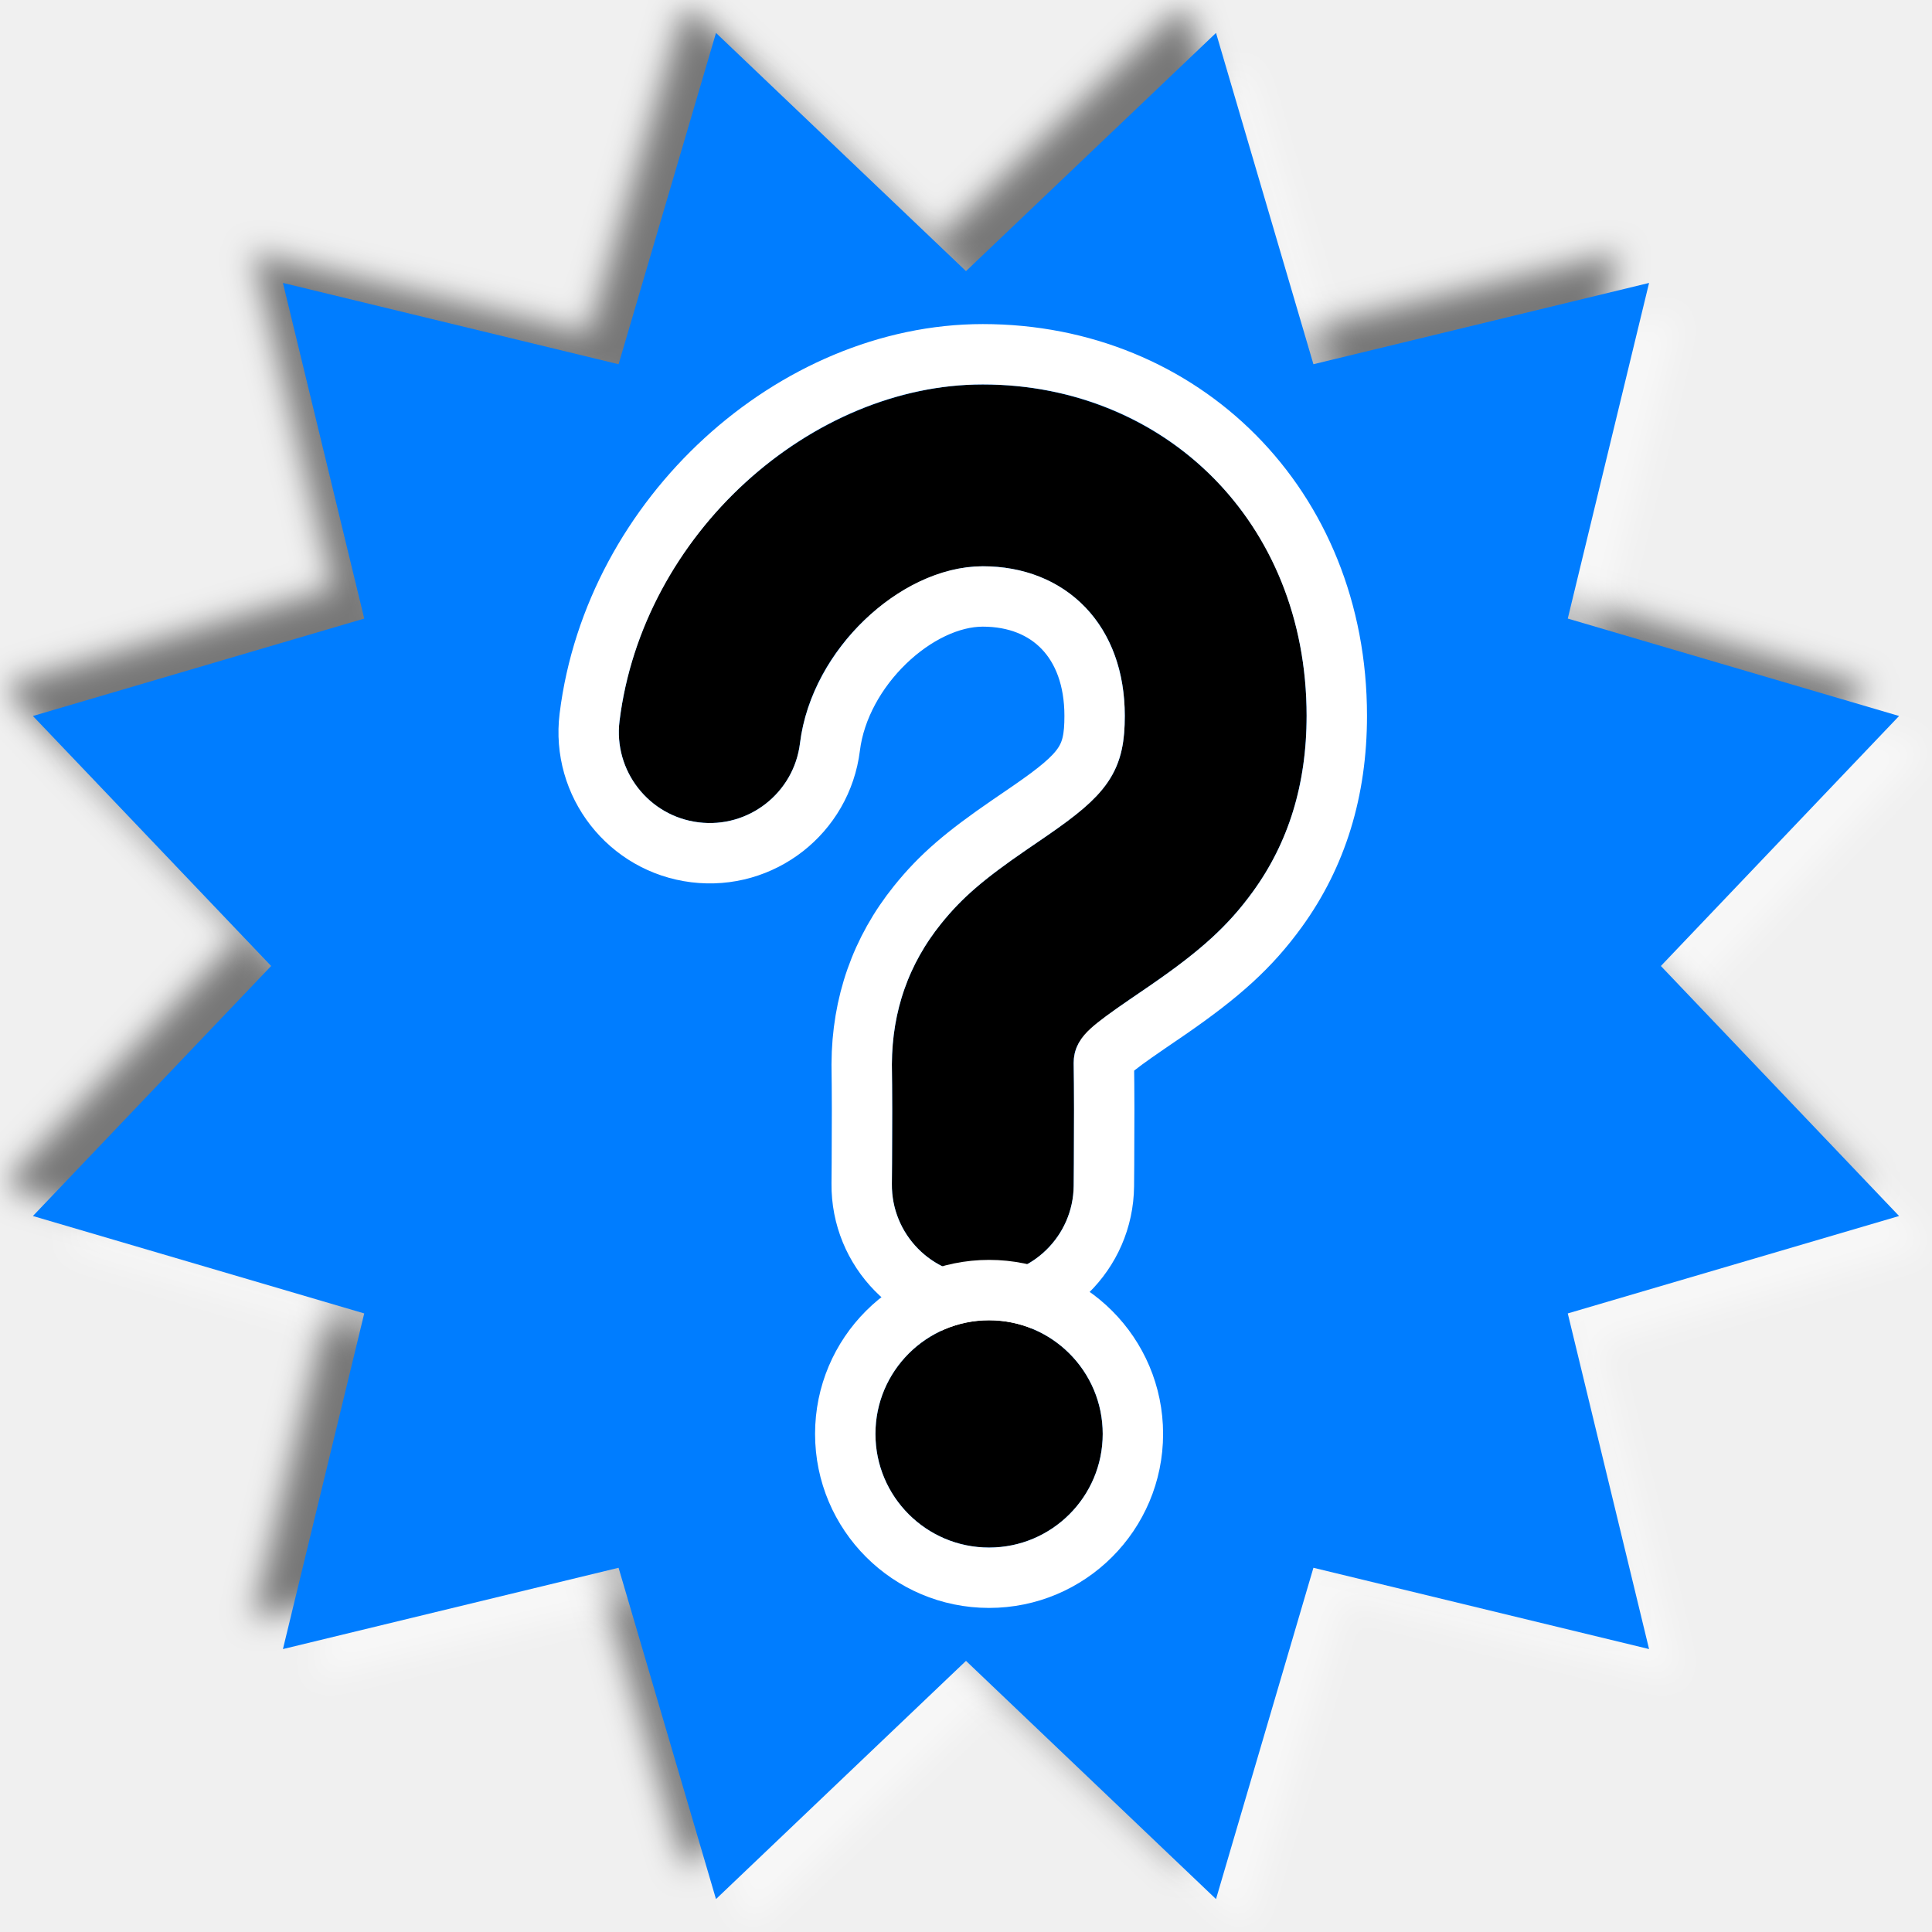
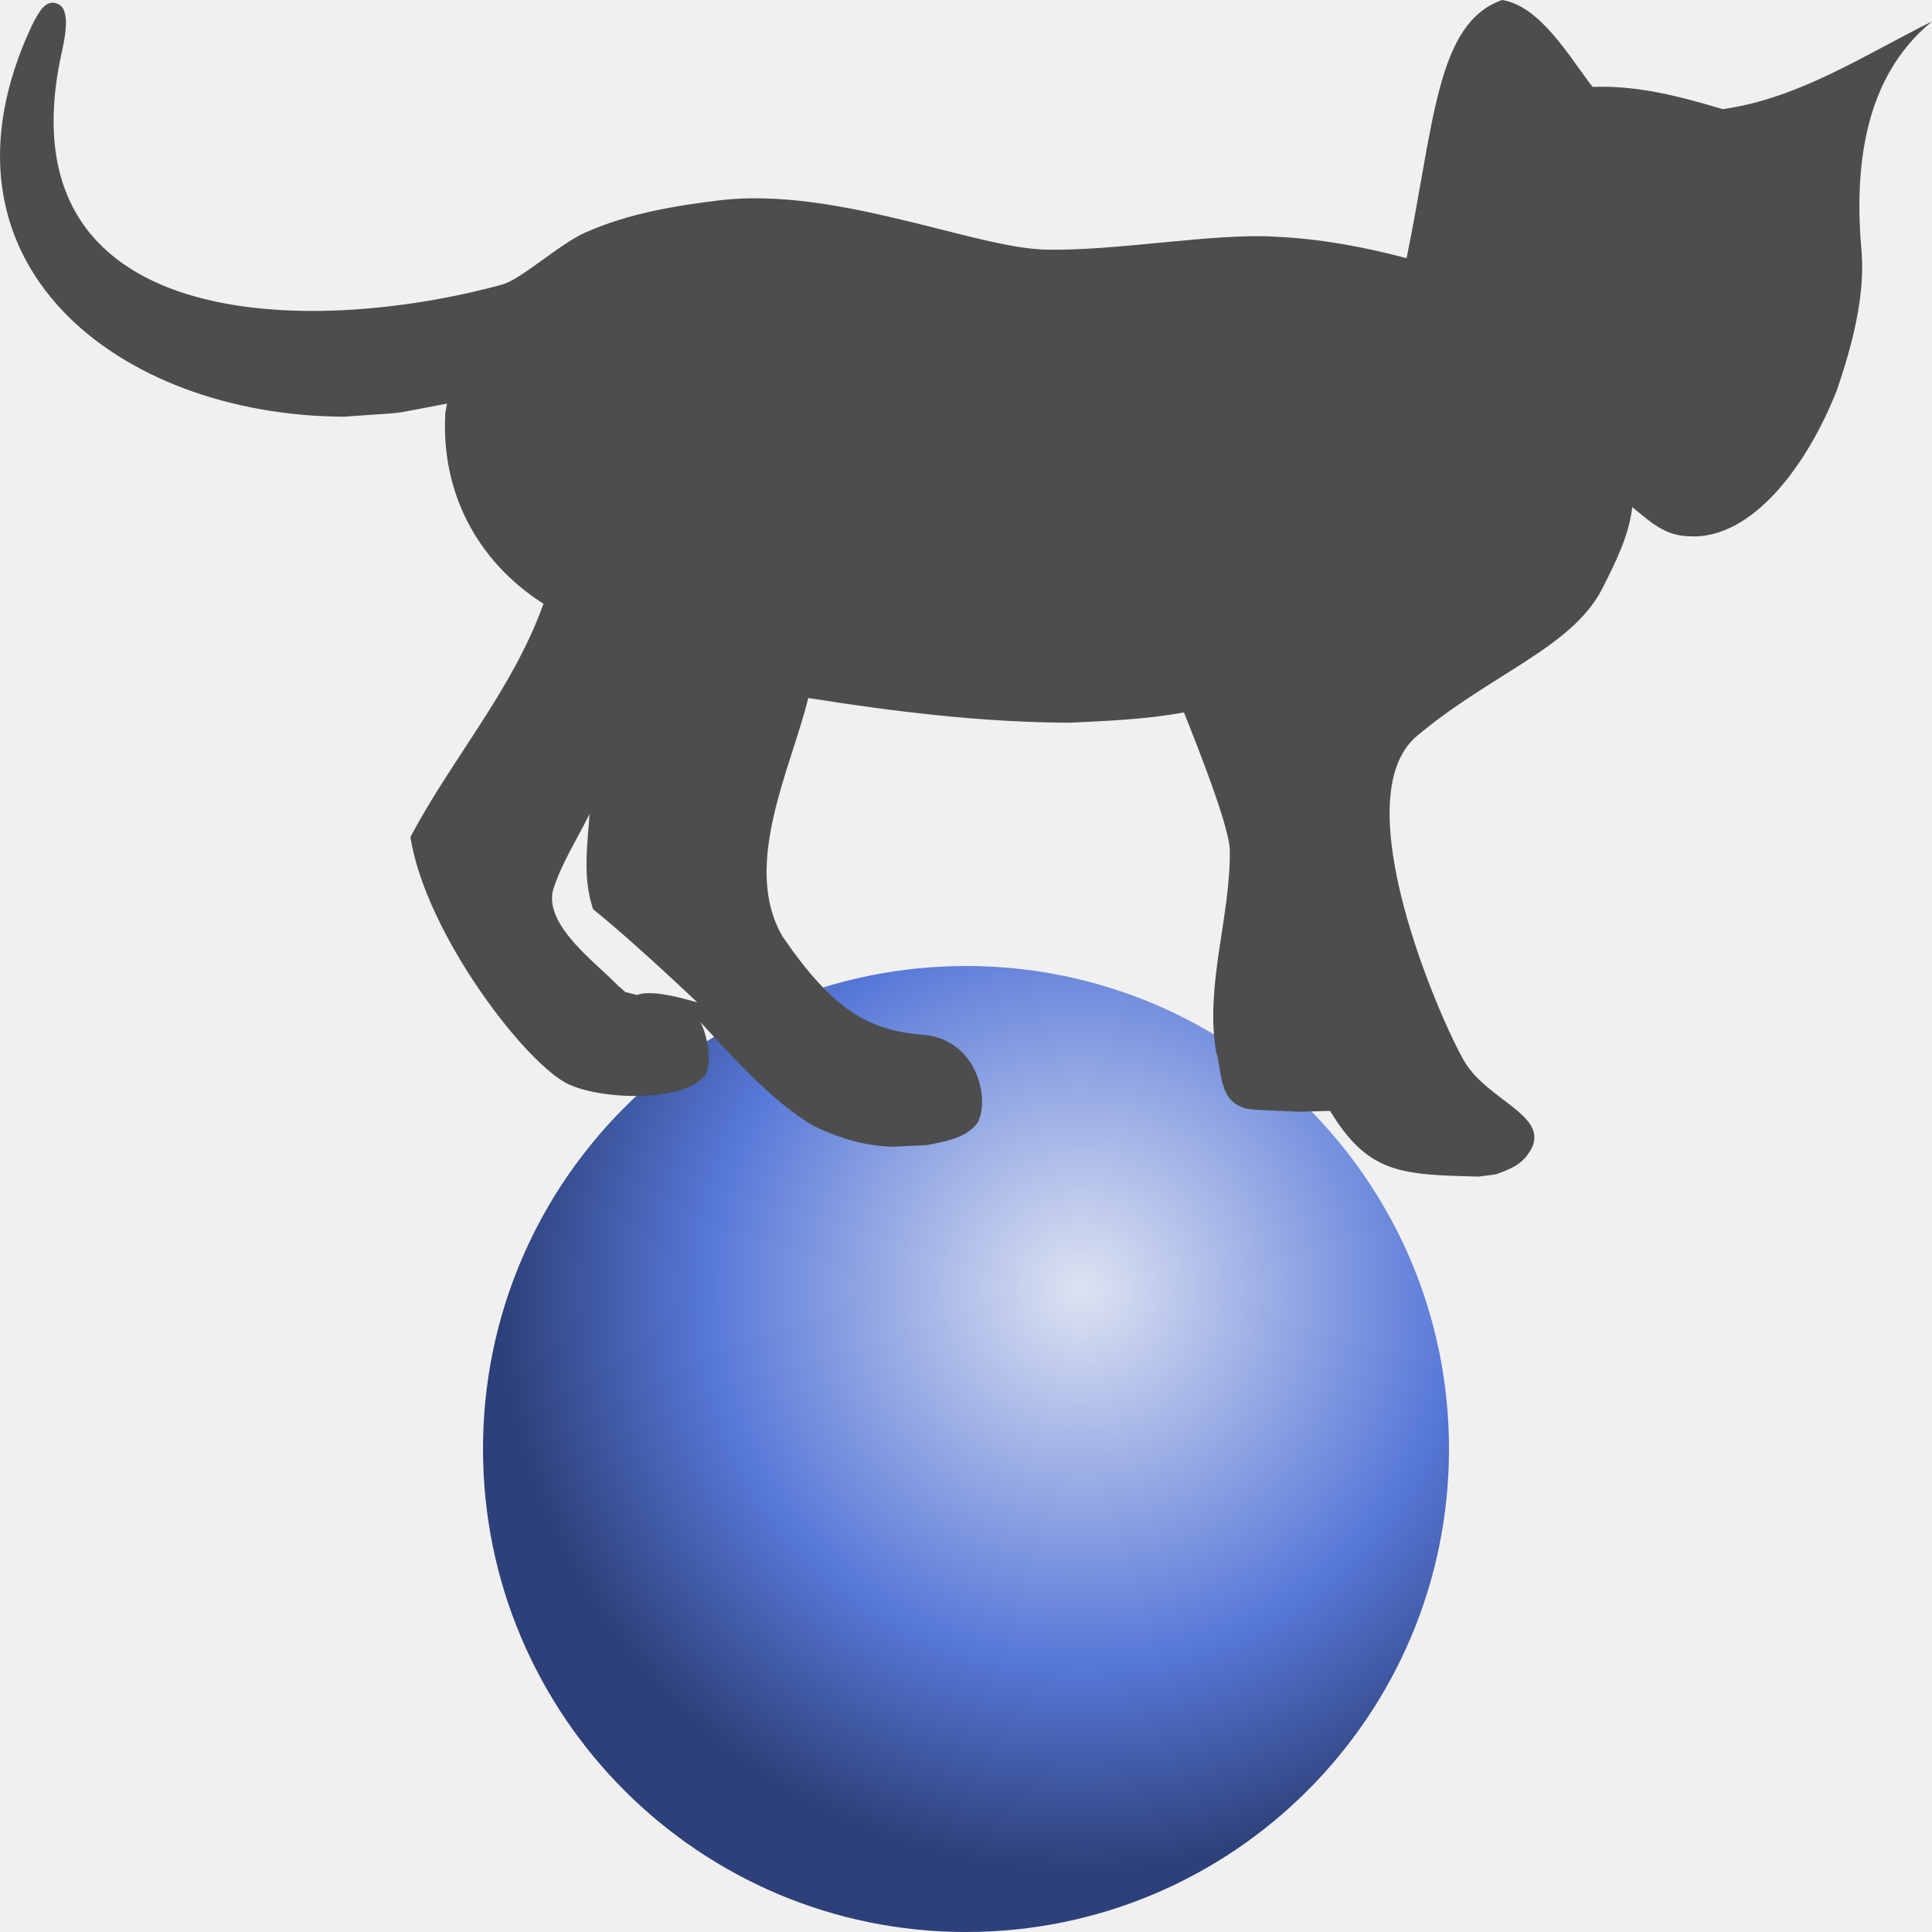
- <svg xmlns="http://www.w3.org/2000/svg" xmlns:xlink="http://www.w3.org/1999/xlink" width="128px" height="128px" viewBox="0 0 128 128" version="1.1">
+ <svg xmlns="http://www.w3.org/2000/svg" width="128px" height="128px" viewBox="0 0 128 128" version="1.1">
  <defs>
-     <polygon id="path-1" points="64 110.037 47.436 125.819 40.982 103.869 18.745 109.255 24.131 87.018 2.181 80.564 17.963 64 2.181 47.436 24.131 40.982 18.745 18.745 40.982 24.131 47.436 2.181 64 17.963 80.564 2.181 87.018 24.131 109.255 18.745 103.869 40.982 125.819 47.436 110.037 64 125.819 80.564 103.869 87.018 109.255 109.255 87.018 103.869 80.564 125.819" />
-     <filter x="-4.7%" y="-4.7%" width="109.4%" height="109.4%" filterUnits="objectBoundingBox" id="filter-2">
-       <feOffset dx="-2" dy="-2" in="SourceAlpha" result="shadowOffsetOuter1" />
-       <feGaussianBlur stdDeviation="1" in="shadowOffsetOuter1" result="shadowBlurOuter1" />
-       <feColorMatrix values="0 0 0 0 0   0 0 0 0 0   0 0 0 0 0  0 0 0 0.5 0" type="matrix" in="shadowBlurOuter1" result="shadowMatrixOuter1" />
-       <feOffset dx="2" dy="2" in="SourceAlpha" result="shadowOffsetOuter2" />
-       <feGaussianBlur stdDeviation="1" in="shadowOffsetOuter2" result="shadowBlurOuter2" />
-       <feColorMatrix values="0 0 0 0 1   0 0 0 0 1   0 0 0 0 1  0 0 0 0.5 0" type="matrix" in="shadowBlurOuter2" result="shadowMatrixOuter2" />
-       <feMerge>
-         <feMergeNode in="shadowMatrixOuter1" />
-         <feMergeNode in="shadowMatrixOuter2" />
-       </feMerge>
-     </filter>
-     <path d="M71.138,78.166 C71.141,77.855 71.143,77.506 71.146,77.129 C71.154,75.894 71.158,74.649 71.157,73.484 C71.155,72.304 71.148,71.278 71.134,70.442 C71.142,69.085 71.729,68.355 74.861,66.207 C74.973,66.13 75.946,65.466 76.247,65.259 C79.34,63.126 81.268,61.473 83.009,59.072 C85.349,55.844 86.567,51.995 86.567,47.424 C86.567,34.131 76.707,25.471 65.112,25.471 C54.009,25.471 42.613,35.08 41.046,47.766 C40.638,51.067 42.984,54.074 46.285,54.482 C49.587,54.89 52.594,52.544 53.001,49.243 C53.808,42.716 59.973,37.517 65.112,37.517 C70.377,37.517 74.52,41.157 74.52,47.424 C74.52,51.057 73.419,52.576 69.409,55.342 C69.139,55.527 68.182,56.18 68.047,56.273 C65.365,58.113 63.82,59.371 62.346,61.203 C60.238,63.824 59.105,66.92 59.089,70.517 C59.102,71.409 59.109,72.377 59.11,73.498 C59.112,74.629 59.108,75.845 59.1,77.051 C59.097,77.42 59.095,77.761 59.092,78.064 C59.091,78.246 59.09,78.376 59.089,78.441 C59.056,81.768 61.726,84.491 65.052,84.524 C68.378,84.557 71.102,81.887 71.135,78.561 C71.135,78.487 71.137,78.354 71.138,78.166 Z" id="path-3" />
-     <ellipse id="path-4" cx="65.529" cy="95" rx="7.529" ry="7.529" />
+     <radialGradient cx="61.879%" cy="33.55%" fx="61.879%" fy="33.55%" r="59.751%" id="radialGradient-1">
+       <stop stop-color="#DEE3F2" offset="0%" />
+       <stop stop-color="#5778D8" offset="64.397%" />
+       <stop stop-color="#2D4079" offset="100%" />
+     </radialGradient>
  </defs>
  <g id="Page-1" stroke="none" stroke-width="1" fill="none" fill-rule="evenodd">
-     <g id="Star-Copy-2">
-       <use fill="black" fill-opacity="1" filter="url(#filter-2)" xlink:href="#path-1" />
-       <use fill="#007DFF" fill-rule="evenodd" xlink:href="#path-1" />
-     </g>
-     <g id="Path-250-Copy">
-       <use fill="#000000" fill-rule="evenodd" xlink:href="#path-3" />
-       <path stroke="#FFFFFF" stroke-width="4" d="M73.138,78.183 C73.141,77.856 73.143,77.506 73.146,77.142 C73.154,75.84 73.158,74.603 73.157,73.482 C73.155,72.262 73.148,71.236 73.134,70.408 C73.137,69.95 73.428,69.615 75.993,67.856 C76.025,67.834 76.57,67.461 76.721,67.358 C76.722,67.358 76.722,67.358 76.723,67.357 C77.039,67.141 77.262,66.988 77.382,66.906 C80.851,64.514 82.826,62.732 84.628,60.246 C87.249,56.63 88.567,52.355 88.567,47.424 C88.567,33.505 78.302,23.471 65.112,23.471 C52.634,23.471 40.707,34.202 39.061,47.52 C38.518,51.918 41.642,55.923 46.04,56.467 C50.438,57.01 54.443,53.886 54.986,49.488 C55.636,44.233 60.728,39.517 65.112,39.517 C69.524,39.517 72.52,42.513 72.52,47.424 C72.52,50.237 71.882,51.207 68.273,53.695 C68.169,53.767 67.95,53.917 67.628,54.137 C67.628,54.137 67.628,54.137 67.627,54.138 C67.152,54.462 66.965,54.59 66.916,54.624 C63.905,56.689 62.326,58.038 60.788,59.95 C58.362,62.966 57.107,66.512 57.089,70.508 C57.102,71.415 57.109,72.368 57.111,73.5 C57.112,74.579 57.108,75.776 57.1,77.038 C57.098,77.391 57.095,77.731 57.092,78.048 C57.09,78.293 57.09,78.293 57.089,78.421 C57.045,82.852 60.601,86.48 65.032,86.524 C69.463,86.568 73.091,83.011 73.135,78.581 C73.136,78.438 73.136,78.438 73.138,78.183 L73.138,78.183 Z" />
-     </g>
-     <g id="Oval-203-Copy">
-       <use fill="#000000" fill-rule="evenodd" xlink:href="#path-4" />
-       <ellipse stroke="#FFFFFF" stroke-width="4" cx="65.529" cy="95" rx="9.529" ry="9.529" />
-     </g>
+     <circle id="Oval-237-Copy-2" fill="url(#radialGradient-1)" cx="64" cy="96" r="32" />
+     <path d="M97.95,77.955 C92.906,77.812 90.688,77.825 88.119,73.599 L86.117,73.656 C83.787,73.553 84.758,73.6 83.203,73.522 C80.604,73.421 81.02,70.95 80.563,69.645 C79.832,65.214 81.531,60.76 81.477,56.328 C81.458,54.755 79.233,49.186 78.438,47.196 C75.946,47.665 73.44,47.754 70.911,47.88 C65.083,47.866 59.295,47.152 53.548,46.246 C52.428,50.874 49.099,57.351 51.851,62.054 C55.191,66.919 57.534,68.267 61.167,68.561 C64.8,68.854 65.62,72.957 64.741,74.422 C63.963,75.435 62.596,75.619 61.435,75.864 L59.111,75.973 C57.282,75.912 55.648,75.418 54.019,74.656 C51.298,73.137 48.488,69.978 46.4,67.71 C46.886,68.616 47.176,70.384 46.735,71.207 C45.501,72.956 40.162,72.945 37.717,71.858 C34.939,70.623 28.227,61.954 27.19,55.461 C29.95,50.239 33.972,45.689 36.007,40.003 C31.572,37.172 29.196,32.563 29.505,27.343 L29.616,26.738 C25.252,27.556 27.515,27.252 22.821,27.607 C7.87,27.561 -5.277,17.421 2.126,1.66 C2.607,0.727 3.065,-0.122 3.882,0.284 C4.537,0.609 4.442,1.913 4.113,3.36 C-0.119,22.191 20.564,22.335 33.277,18.85 C34.539,18.505 37.049,16.175 38.787,15.402 C41.629,14.14 44.713,13.628 47.774,13.259 C55.387,12.391 64.537,16.403 69.187,16.534 C73.836,16.665 80.449,15.421 84.509,15.683 C87.455,15.817 90.348,16.349 93.19,17.107 C95.03,8.139 95.16,1.53 99.521,0 C102.081,0.404 104.053,3.894 105.513,5.758 C108.492,5.64 111.322,6.395 114.135,7.232 C119.228,6.509 123.502,3.648 128,1.422 C123.442,5.144 122.824,11.2 123.345,16.8 C123.538,19.706 122.718,22.861 121.703,25.836 C119.804,30.684 116.137,35.793 111.88,35.531 C110.271,35.48 109.337,34.569 108.141,33.596 C107.909,35.567 106.997,37.325 106.118,39.068 C104.088,42.933 98.784,44.636 93.873,48.763 C88.962,52.89 95.444,67.629 97.016,70.315 C98.588,73.001 102.975,73.983 101.273,76.407 C100.752,77.208 99.955,77.494 99.104,77.804 L97.95,77.955 Z M41.427,65.724 L42.206,65.92 C43.185,65.546 45.152,66.124 46.195,66.406 C44.274,64.588 41.379,61.918 39.293,60.235 C38.608,58.197 38.901,56.147 39.048,54.067 L39.077,53.895 C38.255,55.56 37.212,57.179 36.651,58.931 C35.995,61.296 39.568,63.848 40.953,65.31 L41.427,65.724 Z" id="Path-copy-10" fill="#4D4D4D" />
  </g>
</svg>
